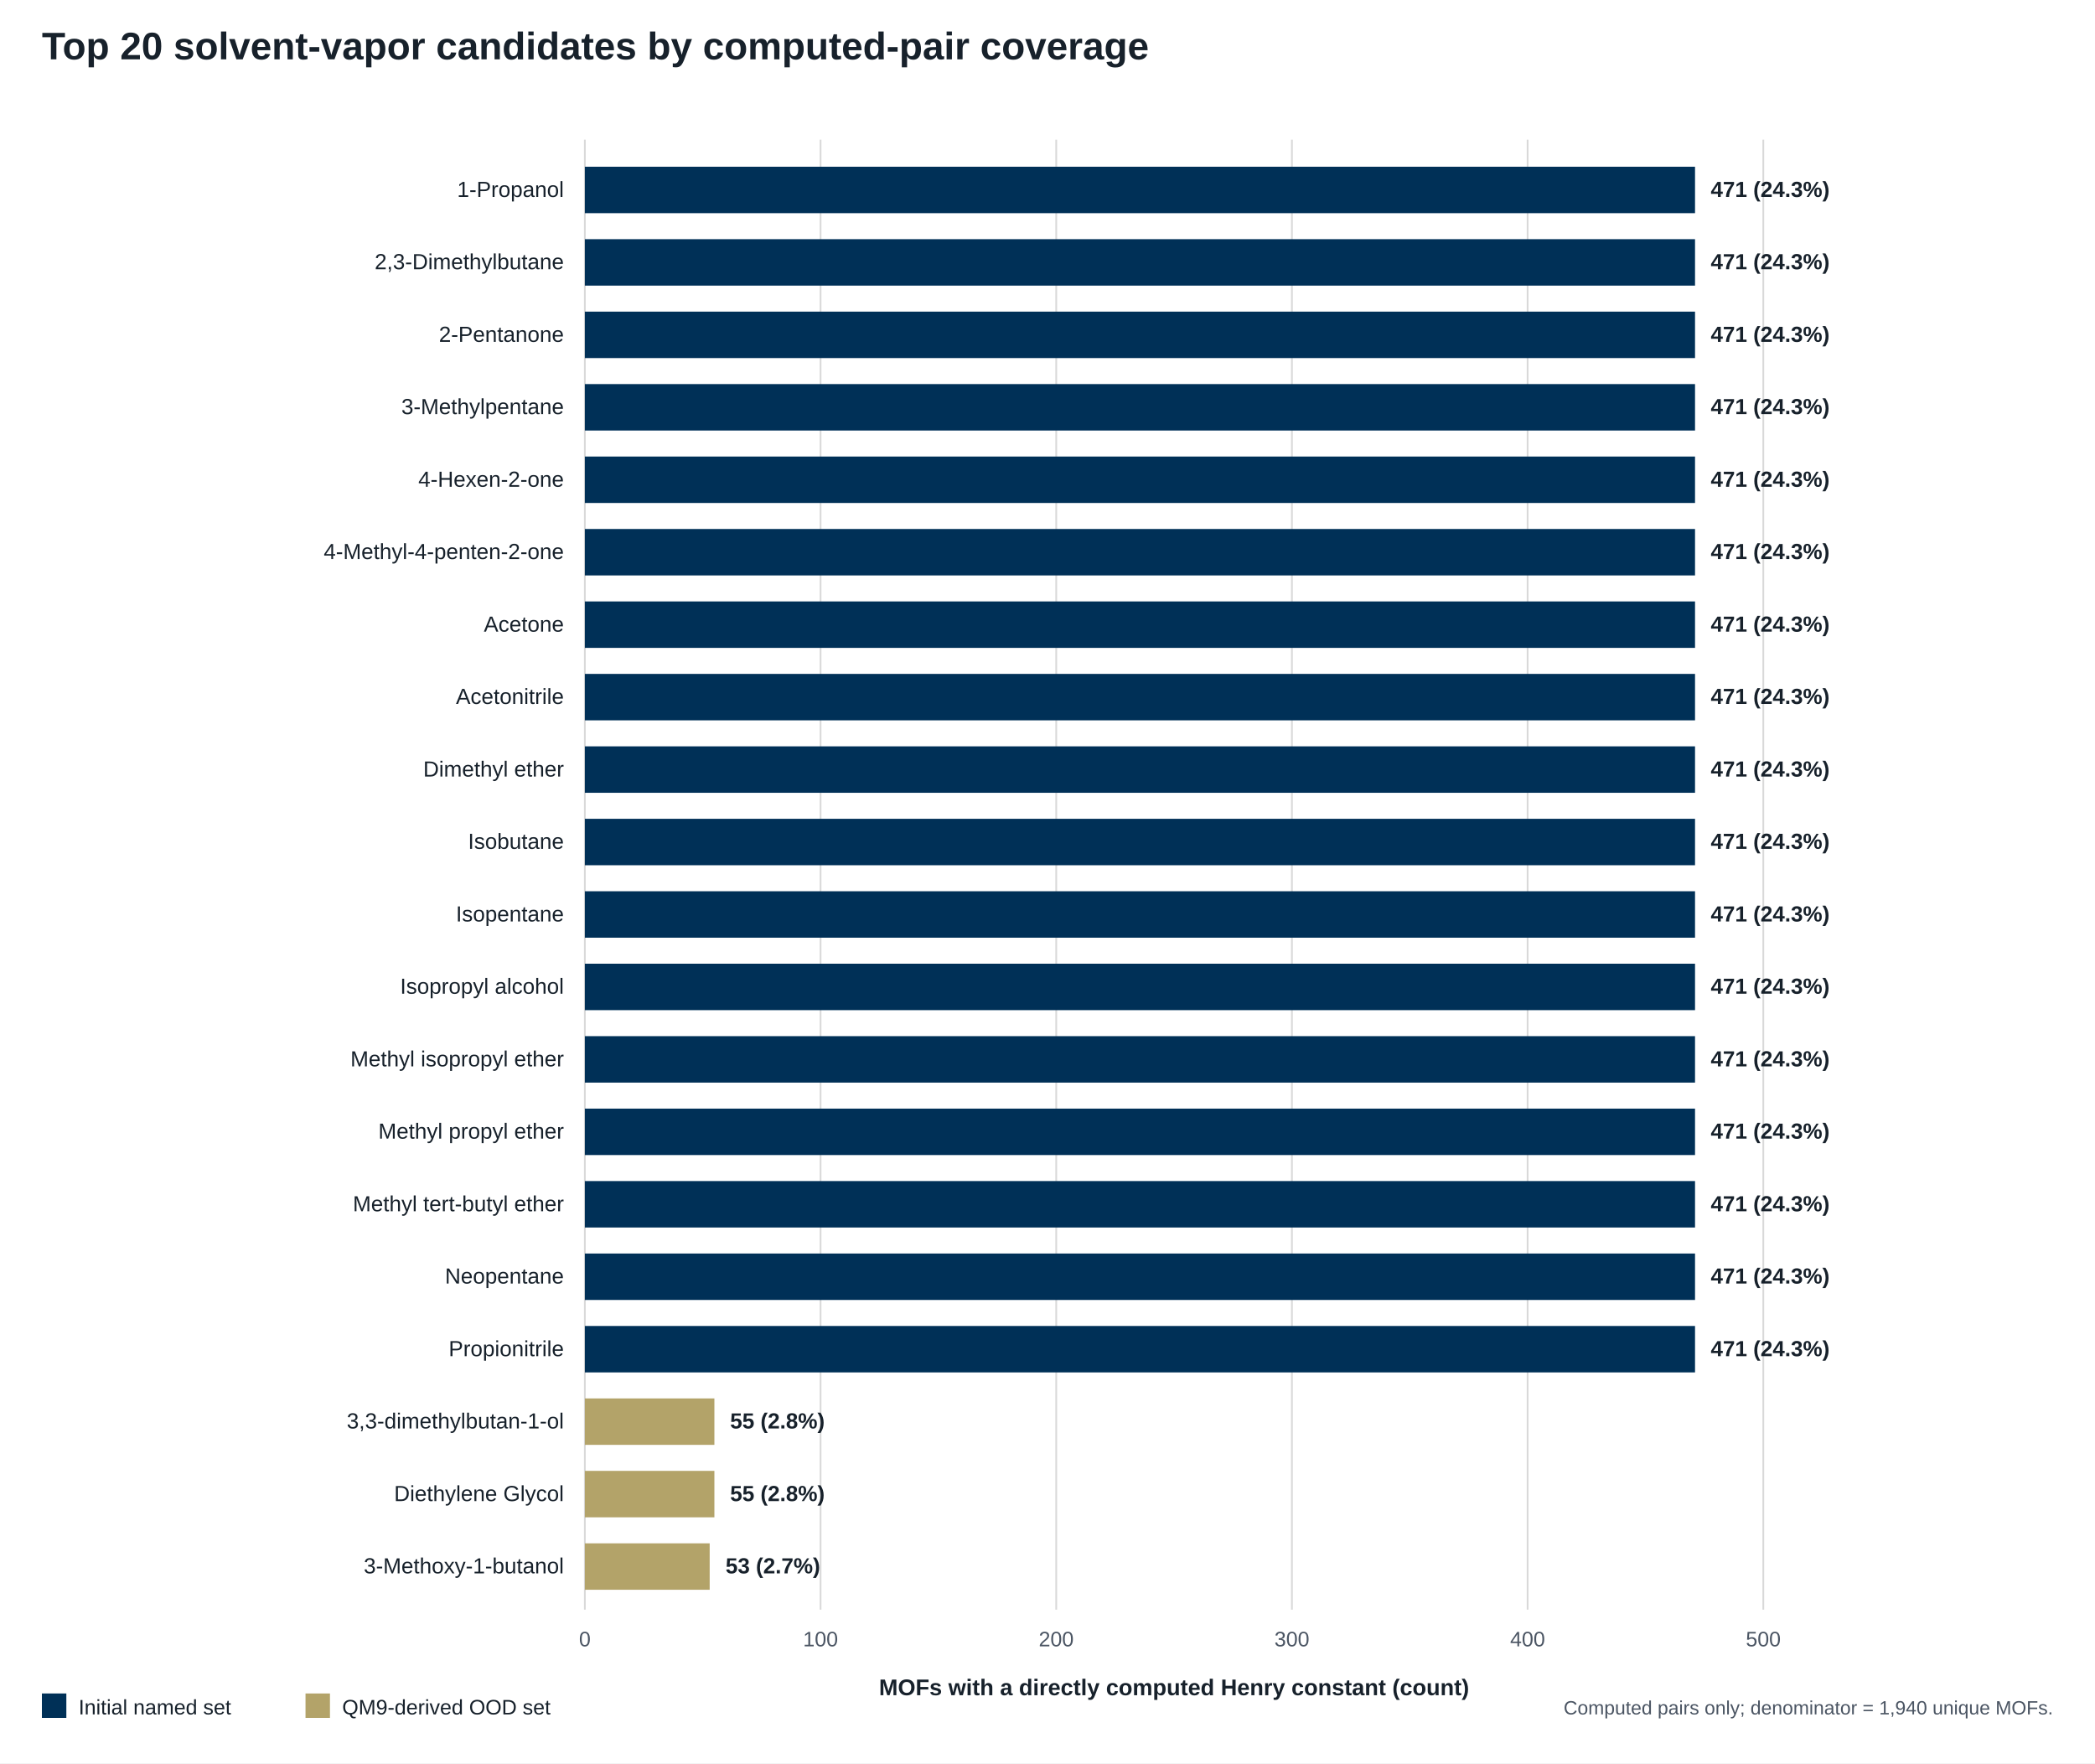
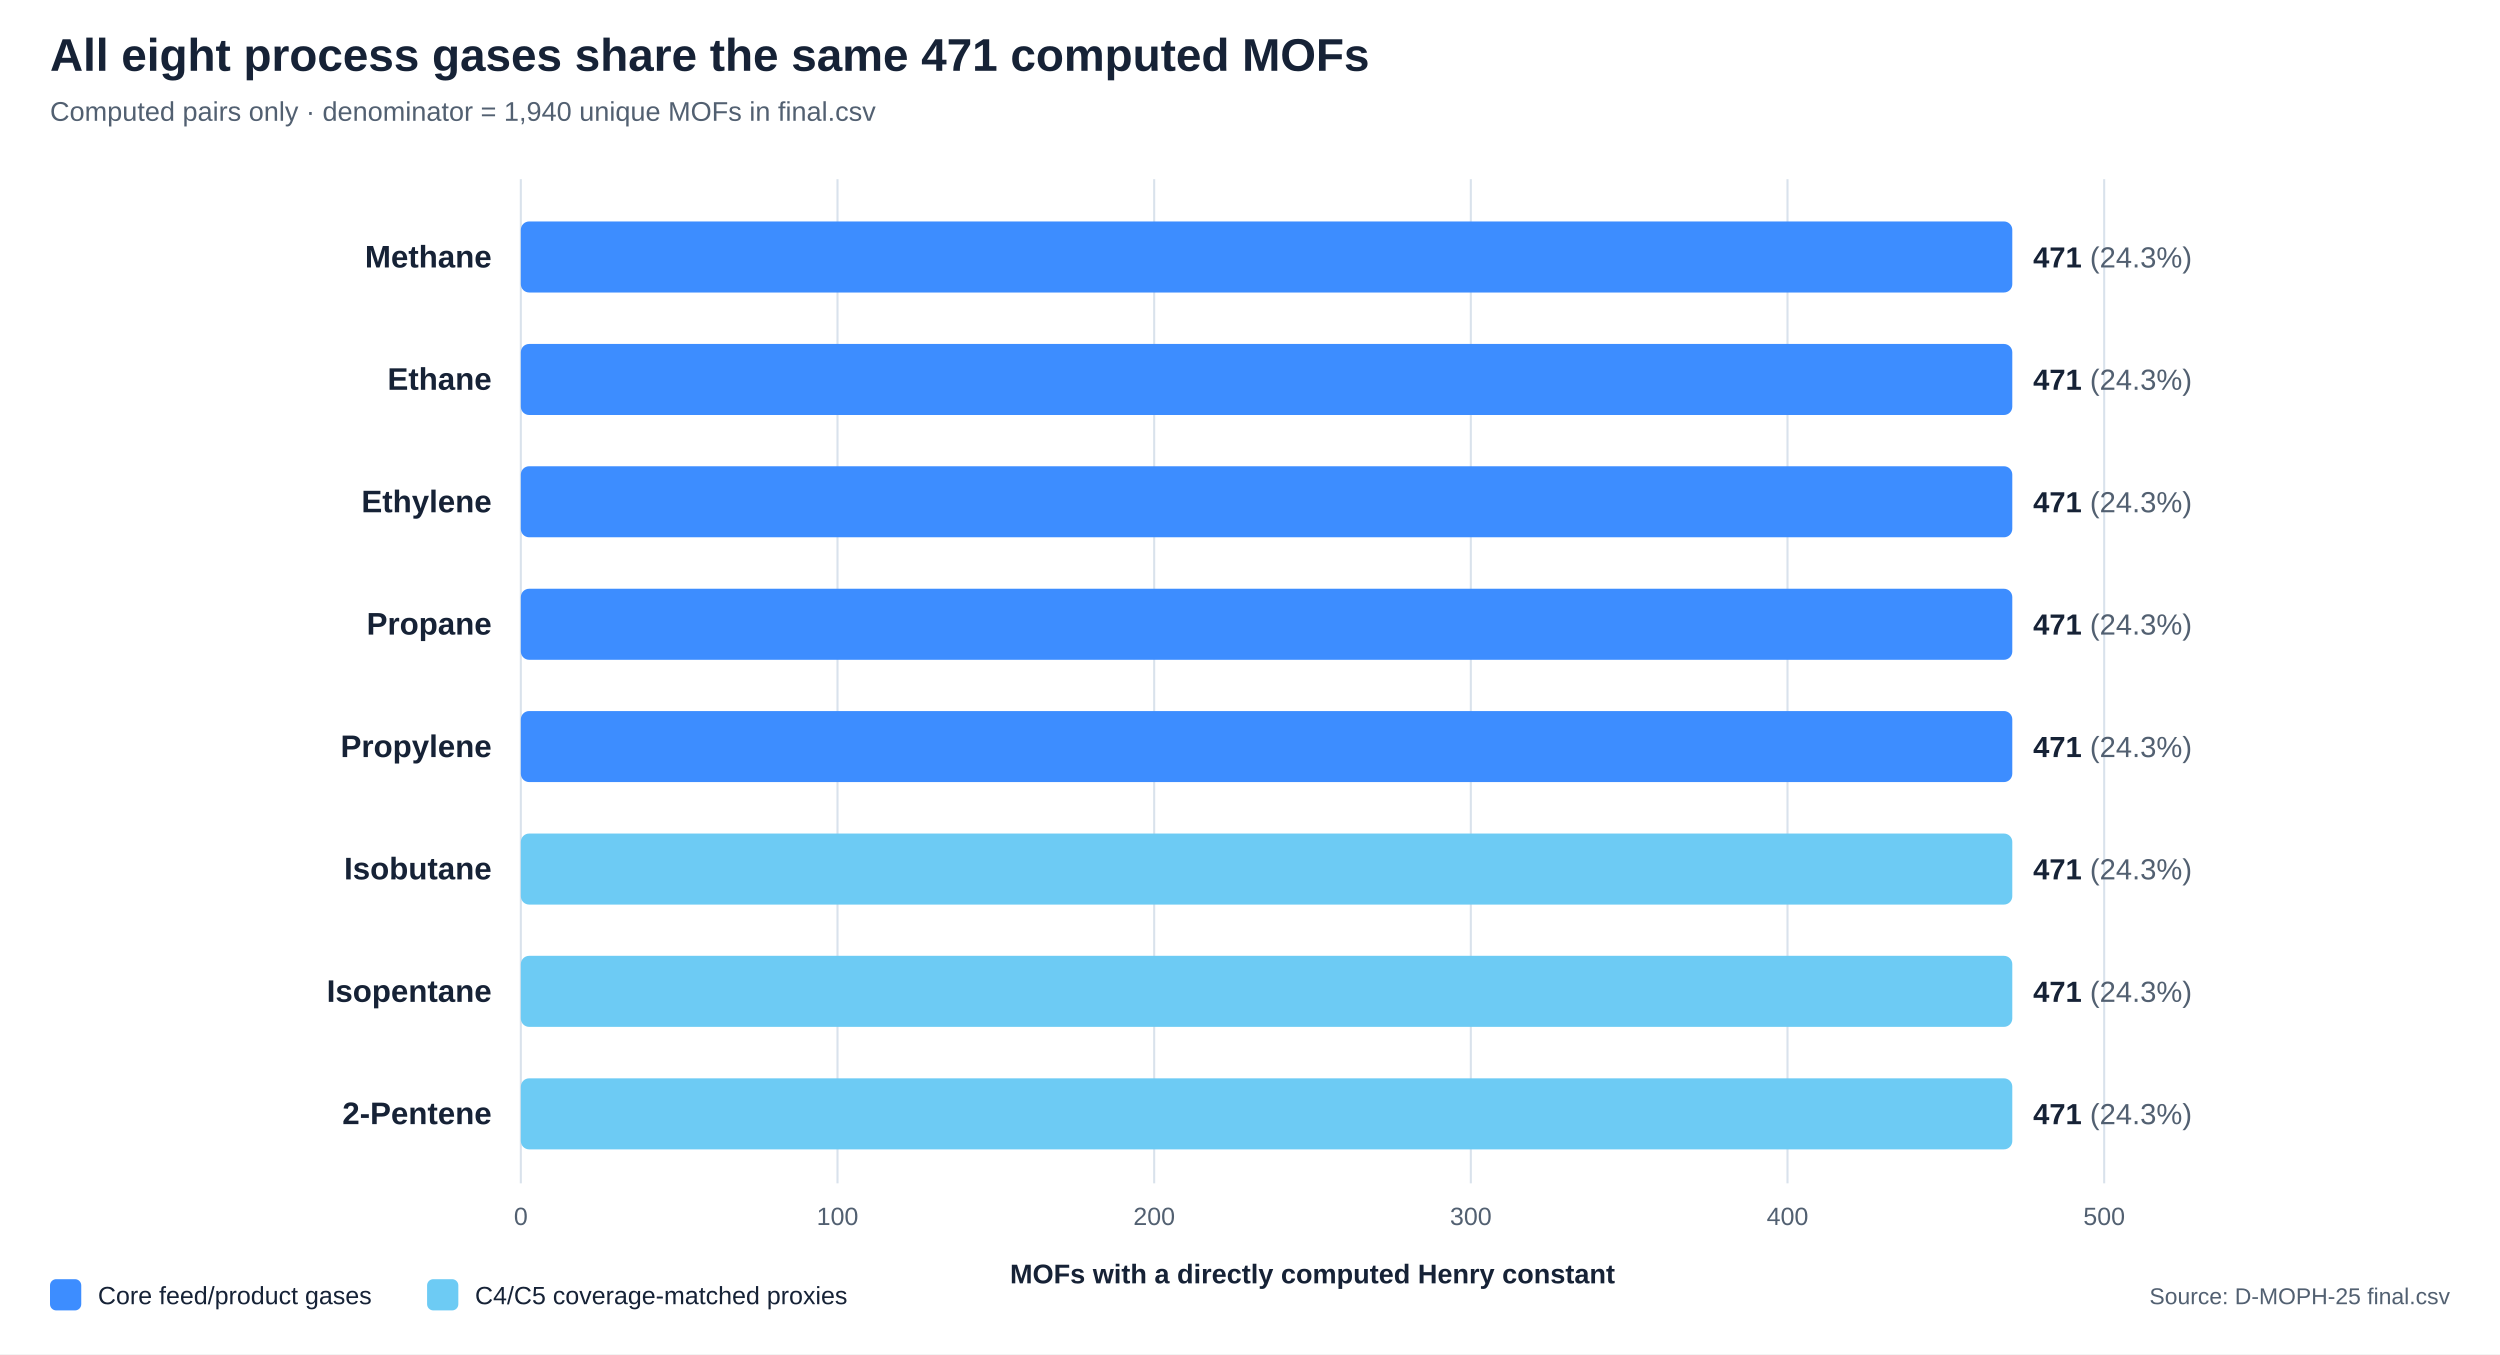
- <svg xmlns="http://www.w3.org/2000/svg" width="1200" height="1010" viewBox="0 0 1200 1010" role="img" aria-labelledby="chart-title chart-desc">
+ <svg xmlns="http://www.w3.org/2000/svg" width="1200" height="650" viewBox="0 0 1200 650" role="img" aria-labelledby="chart-title chart-desc">
  <rect width="100%" height="100%" fill="#FFFFFF" />
-   <g font-family="Arial, Helvetica, sans-serif" fill="#17212B">
-     <text x="24" y="34" font-size="22" font-weight="700">Top 20 solvent-vapor candidates by computed-pair coverage</text>
-     <line x1="335.0" y1="80" x2="335.0" y2="922" stroke="#D9D9D9" stroke-width="1" />
-     <text x="335.0" y="943" text-anchor="middle" font-size="12" fill="#4B5563">0</text>
-     <line x1="470.0" y1="80" x2="470.0" y2="922" stroke="#D9D9D9" stroke-width="1" />
-     <text x="470.0" y="943" text-anchor="middle" font-size="12" fill="#4B5563">100</text>
-     <line x1="605.0" y1="80" x2="605.0" y2="922" stroke="#D9D9D9" stroke-width="1" />
-     <text x="605.0" y="943" text-anchor="middle" font-size="12" fill="#4B5563">200</text>
-     <line x1="740.0" y1="80" x2="740.0" y2="922" stroke="#D9D9D9" stroke-width="1" />
-     <text x="740.0" y="943" text-anchor="middle" font-size="12" fill="#4B5563">300</text>
-     <line x1="875.0" y1="80" x2="875.0" y2="922" stroke="#D9D9D9" stroke-width="1" />
-     <text x="875.0" y="943" text-anchor="middle" font-size="12" fill="#4B5563">400</text>
-     <line x1="1010.0" y1="80" x2="1010.0" y2="922" stroke="#D9D9D9" stroke-width="1" />
-     <text x="1010.0" y="943" text-anchor="middle" font-size="12" fill="#4B5563">500</text>
-     <text x="323" y="112.8" text-anchor="end" font-size="12.5">1-Propanol</text>
-     <rect x="335" y="95.5" width="635.9" height="26.6" fill="#003057" />
-     <text x="979.9" y="112.8" font-size="12.5" font-weight="700">471 (24.3%)</text>
-     <text x="323" y="154.2" text-anchor="end" font-size="12.5">2,3-Dimethylbutane</text>
-     <rect x="335" y="137.0" width="635.9" height="26.6" fill="#003057" />
-     <text x="979.9" y="154.2" font-size="12.5" font-weight="700">471 (24.3%)</text>
-     <text x="323" y="195.8" text-anchor="end" font-size="12.5">2-Pentanone</text>
-     <rect x="335" y="178.5" width="635.9" height="26.6" fill="#003057" />
-     <text x="979.9" y="195.8" font-size="12.5" font-weight="700">471 (24.3%)</text>
-     <text x="323" y="237.2" text-anchor="end" font-size="12.5">3-Methylpentane</text>
-     <rect x="335" y="220.0" width="635.9" height="26.6" fill="#003057" />
-     <text x="979.9" y="237.2" font-size="12.5" font-weight="700">471 (24.3%)</text>
-     <text x="323" y="278.8" text-anchor="end" font-size="12.5">4-Hexen-2-one</text>
-     <rect x="335" y="261.5" width="635.9" height="26.6" fill="#003057" />
-     <text x="979.9" y="278.8" font-size="12.5" font-weight="700">471 (24.3%)</text>
-     <text x="323" y="320.2" text-anchor="end" font-size="12.5">4-Methyl-4-penten-2-one</text>
-     <rect x="335" y="303.0" width="635.9" height="26.6" fill="#003057" />
-     <text x="979.9" y="320.2" font-size="12.5" font-weight="700">471 (24.3%)</text>
-     <text x="323" y="361.8" text-anchor="end" font-size="12.5">Acetone</text>
-     <rect x="335" y="344.5" width="635.9" height="26.6" fill="#003057" />
-     <text x="979.9" y="361.8" font-size="12.5" font-weight="700">471 (24.3%)</text>
-     <text x="323" y="403.2" text-anchor="end" font-size="12.5">Acetonitrile</text>
-     <rect x="335" y="386.0" width="635.9" height="26.6" fill="#003057" />
-     <text x="979.9" y="403.2" font-size="12.5" font-weight="700">471 (24.3%)</text>
-     <text x="323" y="444.8" text-anchor="end" font-size="12.5">Dimethyl ether</text>
-     <rect x="335" y="427.5" width="635.9" height="26.6" fill="#003057" />
-     <text x="979.9" y="444.8" font-size="12.5" font-weight="700">471 (24.3%)</text>
-     <text x="323" y="486.2" text-anchor="end" font-size="12.5">Isobutane</text>
-     <rect x="335" y="469.0" width="635.9" height="26.6" fill="#003057" />
-     <text x="979.9" y="486.2" font-size="12.5" font-weight="700">471 (24.3%)</text>
-     <text x="323" y="527.8" text-anchor="end" font-size="12.5">Isopentane</text>
-     <rect x="335" y="510.5" width="635.9" height="26.6" fill="#003057" />
-     <text x="979.9" y="527.8" font-size="12.5" font-weight="700">471 (24.3%)</text>
-     <text x="323" y="569.2" text-anchor="end" font-size="12.5">Isopropyl alcohol</text>
-     <rect x="335" y="552.0" width="635.9" height="26.6" fill="#003057" />
-     <text x="979.9" y="569.2" font-size="12.5" font-weight="700">471 (24.3%)</text>
-     <text x="323" y="610.8" text-anchor="end" font-size="12.5">Methyl isopropyl ether</text>
-     <rect x="335" y="593.5" width="635.9" height="26.6" fill="#003057" />
-     <text x="979.9" y="610.8" font-size="12.5" font-weight="700">471 (24.3%)</text>
-     <text x="323" y="652.2" text-anchor="end" font-size="12.5">Methyl propyl ether</text>
-     <rect x="335" y="635.0" width="635.9" height="26.6" fill="#003057" />
-     <text x="979.9" y="652.2" font-size="12.5" font-weight="700">471 (24.3%)</text>
-     <text x="323" y="693.8" text-anchor="end" font-size="12.5">Methyl tert-butyl ether</text>
-     <rect x="335" y="676.5" width="635.9" height="26.6" fill="#003057" />
-     <text x="979.9" y="693.8" font-size="12.5" font-weight="700">471 (24.3%)</text>
-     <text x="323" y="735.2" text-anchor="end" font-size="12.5">Neopentane</text>
-     <rect x="335" y="718.0" width="635.9" height="26.6" fill="#003057" />
-     <text x="979.9" y="735.2" font-size="12.5" font-weight="700">471 (24.3%)</text>
-     <text x="323" y="776.8" text-anchor="end" font-size="12.5">Propionitrile</text>
-     <rect x="335" y="759.5" width="635.9" height="26.6" fill="#003057" />
-     <text x="979.9" y="776.8" font-size="12.5" font-weight="700">471 (24.3%)</text>
-     <text x="323" y="818.2" text-anchor="end" font-size="12.5">3,3-dimethylbutan-1-ol</text>
-     <rect x="335" y="801.0" width="74.2" height="26.6" fill="#B3A369" />
-     <text x="418.2" y="818.2" font-size="12.5" font-weight="700">55 (2.8%)</text>
-     <text x="323" y="859.8" text-anchor="end" font-size="12.5">Diethylene Glycol</text>
-     <rect x="335" y="842.5" width="74.2" height="26.6" fill="#B3A369" />
-     <text x="418.2" y="859.8" font-size="12.5" font-weight="700">55 (2.8%)</text>
-     <text x="323" y="901.2" text-anchor="end" font-size="12.5">3-Methoxy-1-butanol</text>
-     <rect x="335" y="884.0" width="71.5" height="26.6" fill="#B3A369" />
-     <text x="415.6" y="901.2" font-size="12.5" font-weight="700">53 (2.7%)</text>
-     <text x="672.5" y="971" text-anchor="middle" font-size="13" font-weight="700">MOFs with a directly computed Henry constant (count)</text>
-     <rect x="24" y="970" width="14" height="14" fill="#003057" />
-     <text x="45" y="982" font-size="12">Initial named set</text>
-     <rect x="175" y="970" width="14" height="14" fill="#B3A369" />
-     <text x="196" y="982" font-size="12">QM9-derived OOD set</text>
-     <text x="1176" y="982" text-anchor="end" font-size="11" fill="#4B5563">Computed pairs only; denominator = 1,940 unique MOFs.</text>
+   <g font-family="Arial, Helvetica, sans-serif" fill="#162236">
+     <text x="24" y="34" font-size="22" font-weight="700">All eight process gases share the same 471 computed MOFs</text>
+     <text x="24" y="58" font-size="13" fill="#526071">Computed pairs only · denominator = 1,940 unique MOFs in final.csv</text>
+     <line x1="250.0" y1="86" x2="250.0" y2="568" stroke="#D9E2EC" stroke-width="1" />
+     <text x="250.0" y="588" text-anchor="middle" font-size="12" fill="#526071">0</text>
+     <line x1="402.0" y1="86" x2="402.0" y2="568" stroke="#D9E2EC" stroke-width="1" />
+     <text x="402.0" y="588" text-anchor="middle" font-size="12" fill="#526071">100</text>
+     <line x1="554.0" y1="86" x2="554.0" y2="568" stroke="#D9E2EC" stroke-width="1" />
+     <text x="554.0" y="588" text-anchor="middle" font-size="12" fill="#526071">200</text>
+     <line x1="706.0" y1="86" x2="706.0" y2="568" stroke="#D9E2EC" stroke-width="1" />
+     <text x="706.0" y="588" text-anchor="middle" font-size="12" fill="#526071">300</text>
+     <line x1="858.0" y1="86" x2="858.0" y2="568" stroke="#D9E2EC" stroke-width="1" />
+     <text x="858.0" y="588" text-anchor="middle" font-size="12" fill="#526071">400</text>
+     <line x1="1010.0" y1="86" x2="1010.0" y2="568" stroke="#D9E2EC" stroke-width="1" />
+     <text x="1010.0" y="588" text-anchor="middle" font-size="12" fill="#526071">500</text>
+     <text x="236" y="128.4" text-anchor="end" font-size="15" font-weight="600">Methane</text>
+     <rect x="250" y="106.3" width="715.9" height="34.1" rx="4" fill="#3D8DFF" />
+     <text x="975.9" y="128.4" font-size="14" font-weight="700">471 <tspan fill="#526071" font-weight="400">(24.3%)</tspan>
+     </text>
+     <text x="236" y="187.1" text-anchor="end" font-size="15" font-weight="600">Ethane</text>
+     <rect x="250" y="165.1" width="715.9" height="34.1" rx="4" fill="#3D8DFF" />
+     <text x="975.9" y="187.1" font-size="14" font-weight="700">471 <tspan fill="#526071" font-weight="400">(24.3%)</tspan>
+     </text>
+     <text x="236" y="245.9" text-anchor="end" font-size="15" font-weight="600">Ethylene</text>
+     <rect x="250" y="223.8" width="715.9" height="34.1" rx="4" fill="#3D8DFF" />
+     <text x="975.9" y="245.9" font-size="14" font-weight="700">471 <tspan fill="#526071" font-weight="400">(24.3%)</tspan>
+     </text>
+     <text x="236" y="304.6" text-anchor="end" font-size="15" font-weight="600">Propane</text>
+     <rect x="250" y="282.6" width="715.9" height="34.1" rx="4" fill="#3D8DFF" />
+     <text x="975.9" y="304.6" font-size="14" font-weight="700">471 <tspan fill="#526071" font-weight="400">(24.3%)</tspan>
+     </text>
+     <text x="236" y="363.4" text-anchor="end" font-size="15" font-weight="600">Propylene</text>
+     <rect x="250" y="341.3" width="715.9" height="34.1" rx="4" fill="#3D8DFF" />
+     <text x="975.9" y="363.4" font-size="14" font-weight="700">471 <tspan fill="#526071" font-weight="400">(24.3%)</tspan>
+     </text>
+     <text x="236" y="422.1" text-anchor="end" font-size="15" font-weight="600">Isobutane</text>
+     <rect x="250" y="400.1" width="715.9" height="34.1" rx="4" fill="#6DCBF4" />
+     <text x="975.9" y="422.1" font-size="14" font-weight="700">471 <tspan fill="#526071" font-weight="400">(24.3%)</tspan>
+     </text>
+     <text x="236" y="480.9" text-anchor="end" font-size="15" font-weight="600">Isopentane</text>
+     <rect x="250" y="458.8" width="715.9" height="34.1" rx="4" fill="#6DCBF4" />
+     <text x="975.9" y="480.9" font-size="14" font-weight="700">471 <tspan fill="#526071" font-weight="400">(24.3%)</tspan>
+     </text>
+     <text x="236" y="539.6" text-anchor="end" font-size="15" font-weight="600">2-Pentene</text>
+     <rect x="250" y="517.6" width="715.9" height="34.1" rx="4" fill="#6DCBF4" />
+     <text x="975.9" y="539.6" font-size="14" font-weight="700">471 <tspan fill="#526071" font-weight="400">(24.3%)</tspan>
+     </text>
+     <text x="630.0" y="616" text-anchor="middle" font-size="13" font-weight="700">MOFs with a directly computed Henry constant</text>
+     <rect x="24" y="614" width="15" height="15" rx="3" fill="#3D8DFF" />
+     <text x="47" y="626" font-size="12">Core feed/product gases</text>
+     <rect x="205" y="614" width="15" height="15" rx="3" fill="#6DCBF4" />
+     <text x="228" y="626" font-size="12">C4/C5 coverage-matched proxies</text>
+     <text x="1176" y="626" text-anchor="end" font-size="11" fill="#526071">Source: D-MOPH-25 final.csv</text>
  </g>
</svg>
